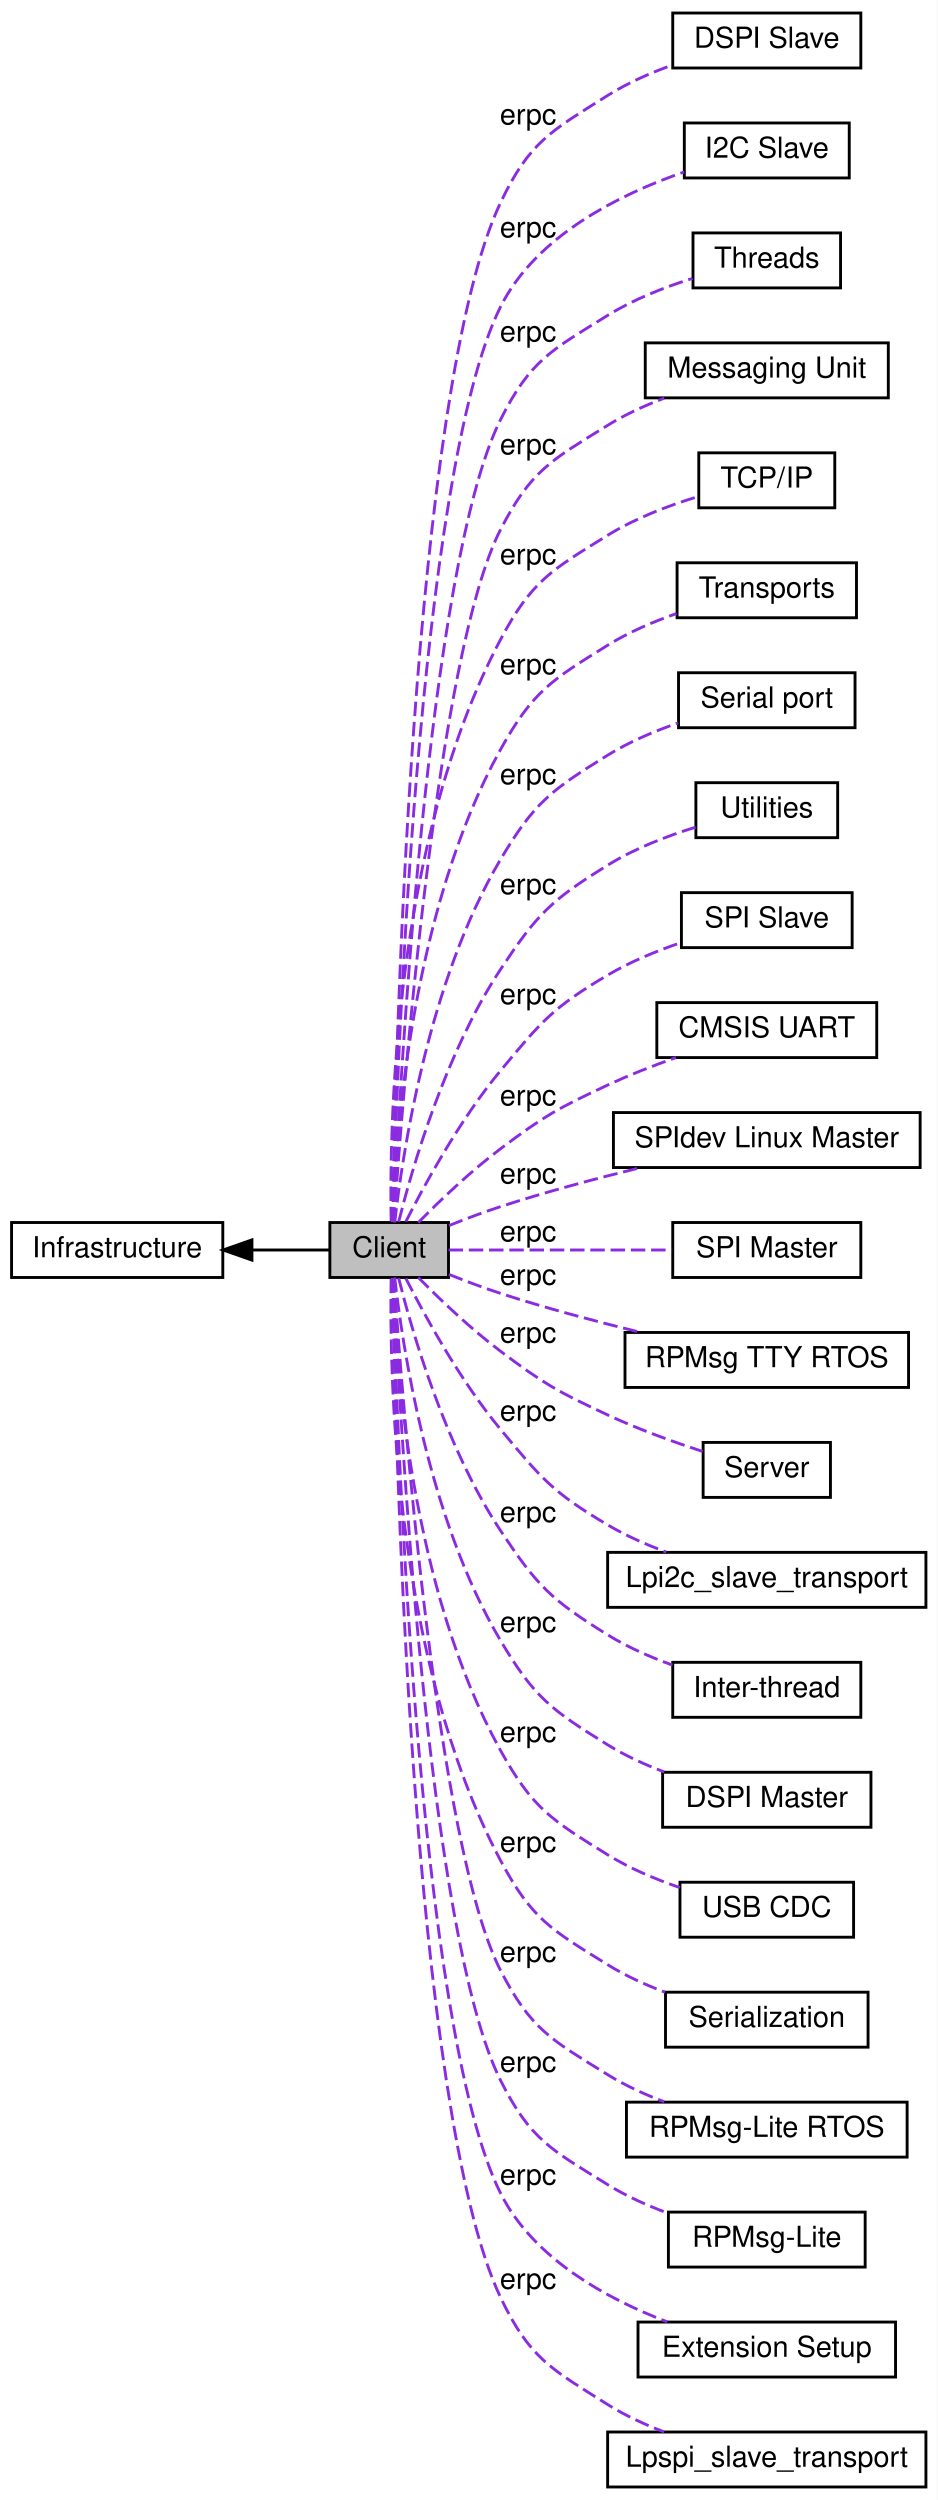
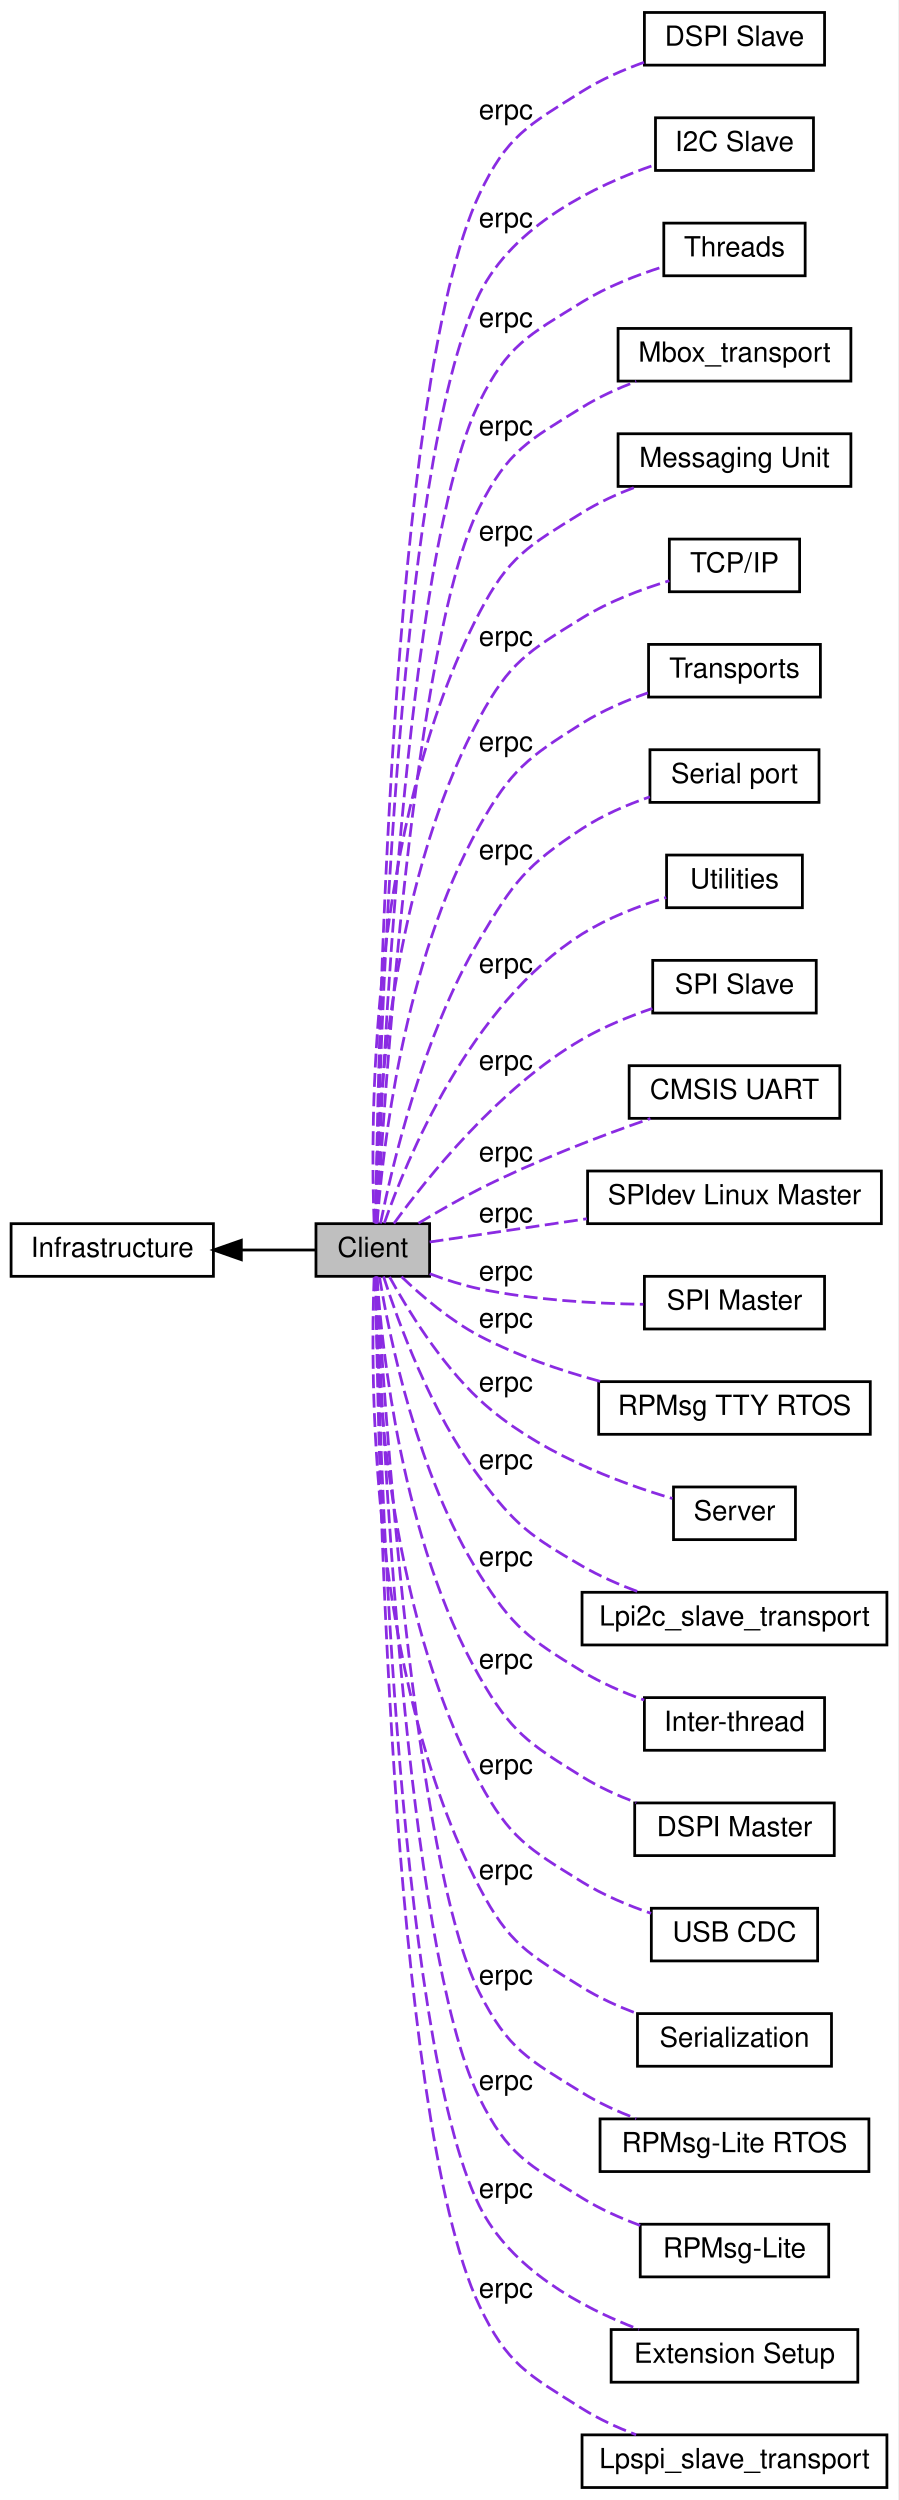
- <svg xmlns="http://www.w3.org/2000/svg" xmlns:xlink="http://www.w3.org/1999/xlink" width="324pt" height="864pt" viewBox="0.00 0.00 324.00 864.00">
-   <g id="graph0" class="graph" transform="scale(1 1) rotate(0) translate(4 860)">
-     <polygon fill="white" stroke="none" points="-4,4 -4,-860 320,-860 320,4 -4,4" />
+ <svg xmlns="http://www.w3.org/2000/svg" xmlns:xlink="http://www.w3.org/1999/xlink" width="324pt" height="902pt" viewBox="0.00 0.00 324.00 902.00">
+   <g id="graph0" class="graph" transform="scale(1 1) rotate(0) translate(4 898)">
+     <polygon fill="white" stroke="none" points="-4,4 -4,-898 320,-898 320,4 -4,4" />
    <g id="node1" class="node">
      <g id="a_node1">
        <a xlink:href="group__dspi__slave__transport.html" target="_top" xlink:title="MCUXpressoSDK DSPI slave driver transport. ">
-           <polygon fill="white" stroke="black" points="228.5,-836.5 228.5,-855.5 293.5,-855.5 293.5,-836.5 228.5,-836.5" />
-           <text text-anchor="middle" x="261" y="-843.5" font-family="Helvetica,sans-Serif" font-size="10.00">DSPI Slave</text>
+           <polygon fill="white" stroke="black" points="228.5,-874.5 228.5,-893.5 293.5,-893.5 293.5,-874.5 228.5,-874.5" />
+           <text text-anchor="middle" x="261" y="-881.5" font-family="Helvetica,sans-Serif" font-size="10.00">DSPI Slave</text>
        </a>
      </g>
    </g>
    <g id="node2" class="node">
      <g id="a_node2">
        <a xlink:href="group__i2c__slave__transport.html" target="_top" xlink:title="MCUXpressoSDK I2C slave driver transport. ">
-           <polygon fill="white" stroke="black" points="232.5,-798.5 232.5,-817.5 289.5,-817.5 289.5,-798.5 232.5,-798.5" />
-           <text text-anchor="middle" x="261" y="-805.5" font-family="Helvetica,sans-Serif" font-size="10.00">I2C Slave</text>
+           <polygon fill="white" stroke="black" points="232.5,-836.5 232.5,-855.5 289.5,-855.5 289.5,-836.5 232.5,-836.5" />
+           <text text-anchor="middle" x="261" y="-843.5" font-family="Helvetica,sans-Serif" font-size="10.00">I2C Slave</text>
        </a>
      </g>
    </g>
    <g id="node3" class="node">
      <g id="a_node3">
        <a xlink:href="group__port__threads.html" target="_top" xlink:title="Threading model. ">
-           <polygon fill="white" stroke="black" points="235.5,-760.5 235.5,-779.5 286.5,-779.5 286.5,-760.5 235.5,-760.5" />
-           <text text-anchor="middle" x="261" y="-767.5" font-family="Helvetica,sans-Serif" font-size="10.00">Threads</text>
+           <polygon fill="white" stroke="black" points="235.5,-798.5 235.5,-817.5 286.5,-817.5 286.5,-798.5 235.5,-798.5" />
+           <text text-anchor="middle" x="261" y="-805.5" font-family="Helvetica,sans-Serif" font-size="10.00">Threads</text>
        </a>
      </g>
    </g>
    <g id="node4" class="node">
      <g id="a_node4">
+         <a xlink:href="group__mbox__transport.html" target="_top" xlink:title="Mbox_transport">
+           <polygon fill="white" stroke="black" points="219,-760.5 219,-779.5 303,-779.5 303,-760.5 219,-760.5" />
+           <text text-anchor="middle" x="261" y="-767.5" font-family="Helvetica,sans-Serif" font-size="10.00">Mbox_transport</text>
+         </a>
+       </g>
+     </g>
+     <g id="node5" class="node">
+       <g id="a_node5">
        <a xlink:href="group__mu__transport.html" target="_top" xlink:title="Messaging Unit transport. ">
          <polygon fill="white" stroke="black" points="219,-722.5 219,-741.5 303,-741.5 303,-722.5 219,-722.5" />
          <text text-anchor="middle" x="261" y="-729.5" font-family="Helvetica,sans-Serif" font-size="10.00">Messaging Unit</text>
        </a>
      </g>
    </g>
-     <g id="node5" class="node">
-       <g id="a_node5">
+     <g id="node6" class="node">
+       <g id="a_node6">
        <a xlink:href="group__tcp__transport.html" target="_top" xlink:title="Simple TCP/IP transport. ">
          <polygon fill="white" stroke="black" points="237.5,-684.5 237.5,-703.5 284.5,-703.5 284.5,-684.5 237.5,-684.5" />
          <text text-anchor="middle" x="261" y="-691.5" font-family="Helvetica,sans-Serif" font-size="10.00">TCP/IP</text>
        </a>
      </g>
    </g>
-     <g id="node6" class="node">
-       <g id="a_node6">
+     <g id="node7" class="node">
+       <g id="a_node7">
        <a xlink:href="group__infra.html" target="_top" xlink:title="C++ core. ">
-           <polygon fill="white" stroke="black" points="0,-418.5 0,-437.5 73,-437.5 73,-418.5 0,-418.5" />
-           <text text-anchor="middle" x="36.5" y="-425.5" font-family="Helvetica,sans-Serif" font-size="10.00">Infrastructure</text>
-         </a>
-       </g>
-     </g>
-     <g id="node7" class="node">
-       <polygon fill="#bfbfbf" stroke="black" points="110,-418.5 110,-437.5 151,-437.5 151,-418.5 110,-418.5" />
-       <text text-anchor="middle" x="130.5" y="-425.5" font-family="Helvetica,sans-Serif" font-size="10.00">Client</text>
+           <polygon fill="white" stroke="black" points="0,-437.5 0,-456.5 73,-456.5 73,-437.5 0,-437.5" />
+           <text text-anchor="middle" x="36.5" y="-444.5" font-family="Helvetica,sans-Serif" font-size="10.00">Infrastructure</text>
+         </a>
+       </g>
+     </g>
+     <g id="node8" class="node">
+       <polygon fill="#bfbfbf" stroke="black" points="110,-437.5 110,-456.5 151,-456.5 151,-437.5 110,-437.5" />
+       <text text-anchor="middle" x="130.5" y="-444.5" font-family="Helvetica,sans-Serif" font-size="10.00">Client</text>
    </g>
    <g id="edge1" class="edge">
-       <path fill="none" stroke="black" d="M83.218,-428C92.646,-428 102.089,-428 109.965,-428" />
-       <polygon fill="black" stroke="black" points="83.07,-424.5 73.07,-428 83.07,-431.5 83.07,-424.5" />
+       <path fill="none" stroke="black" d="M83.218,-447C92.646,-447 102.089,-447 109.965,-447" />
+       <polygon fill="black" stroke="black" points="83.07,-443.5 73.07,-447 83.07,-450.5 83.07,-443.5" />
    </g>
    <g id="edge9" class="edge">
-       <path fill="none" stroke="blueviolet" stroke-dasharray="5,2" d="M131.637,-437.71C132.482,-488.63 138.039,-724.964 169,-790 178.996,-810.998 186.319,-814.61 206,-827 212.813,-831.289 220.72,-834.766 228.348,-837.515" />
-       <text text-anchor="middle" x="178.5" y="-817" font-family="Helvetica,sans-Serif" font-size="10.00">erpc</text>
+       <path fill="none" stroke="blueviolet" stroke-dasharray="5,2" d="M131.578,-456.525C132.13,-508.617 136.464,-759.203 169,-828 178.943,-849.023 186.319,-852.61 206,-865 212.813,-869.289 220.72,-872.766 228.348,-875.515" />
+       <text text-anchor="middle" x="178.5" y="-855" font-family="Helvetica,sans-Serif" font-size="10.00">erpc</text>
    </g>
    <g id="edge10" class="edge">
-       <path fill="none" stroke="blueviolet" stroke-dasharray="5,2" d="M131.729,-437.69C132.992,-485.505 140.135,-696.298 169,-754 181.328,-778.645 210.452,-792.948 232.456,-800.568" />
-       <text text-anchor="middle" x="178.5" y="-778" font-family="Helvetica,sans-Serif" font-size="10.00">erpc</text>
+       <path fill="none" stroke="blueviolet" stroke-dasharray="5,2" d="M131.658,-456.593C132.601,-505.872 138.531,-730.613 169,-792 181.251,-816.683 210.388,-830.98 232.416,-838.588" />
+       <text text-anchor="middle" x="178.5" y="-816" font-family="Helvetica,sans-Serif" font-size="10.00">erpc</text>
    </g>
    <g id="edge7" class="edge">
-       <path fill="none" stroke="blueviolet" stroke-dasharray="5,2" d="M131.916,-437.676C133.942,-481.873 143.731,-664.571 169,-715 179.279,-735.513 186.5,-738.91 206,-751 214.953,-756.551 225.75,-760.763 235.329,-763.793" />
-       <text text-anchor="middle" x="178.5" y="-742" font-family="Helvetica,sans-Serif" font-size="10.00">erpc</text>
+       <path fill="none" stroke="blueviolet" stroke-dasharray="5,2" d="M131.828,-456.694C133.513,-502.689 142.181,-698.94 169,-753 179.197,-773.554 186.5,-776.91 206,-789 214.953,-794.551 225.75,-798.763 235.329,-801.793" />
+       <text text-anchor="middle" x="178.5" y="-780" font-family="Helvetica,sans-Serif" font-size="10.00">erpc</text>
    </g>
    <g id="edge14" class="edge">
-       <path fill="none" stroke="blueviolet" stroke-dasharray="5,2" d="M132.136,-437.725C134.913,-478.282 146.838,-633.831 169,-677 179.479,-697.411 186.5,-700.91 206,-713 211.997,-716.718 218.821,-719.836 225.553,-722.399" />
+       <path fill="none" stroke="blueviolet" stroke-dasharray="5,2" d="M132.012,-456.597C134.391,-498.837 145.267,-668.169 169,-715 179.372,-735.466 186.5,-738.91 206,-751 211.997,-754.718 218.821,-757.836 225.553,-760.399" />
+       <text text-anchor="middle" x="178.5" y="-741" font-family="Helvetica,sans-Serif" font-size="10.00">erpc</text>
+     </g>
+     <g id="edge15" class="edge">
+       <path fill="none" stroke="blueviolet" stroke-dasharray="5,2" d="M130.985,-456.873C129.675,-490.063 128.805,-599.86 169,-677 179.602,-697.347 186.5,-700.91 206,-713 211.997,-716.718 218.821,-719.836 225.553,-722.399" />
      <text text-anchor="middle" x="178.5" y="-703" font-family="Helvetica,sans-Serif" font-size="10.00">erpc</text>
    </g>
-     <g id="edge22" class="edge">
-       <path fill="none" stroke="blueviolet" stroke-dasharray="5,2" d="M131.177,-437.933C130.569,-469.408 131.879,-568.983 169,-639 179.747,-659.271 186.5,-662.91 206,-675 215.629,-680.97 227.391,-685.391 237.476,-688.458" />
+     <g id="edge23" class="edge">
+       <path fill="none" stroke="blueviolet" stroke-dasharray="5,2" d="M131.407,-456.87C131.535,-486.41 134.896,-575.973 169,-639 179.919,-659.179 186.5,-662.91 206,-675 215.629,-680.97 227.391,-685.391 237.476,-688.458" />
      <text text-anchor="middle" x="178.5" y="-665" font-family="Helvetica,sans-Serif" font-size="10.00">erpc</text>
    </g>
-     <g id="node8" class="node">
-       <g id="a_node8">
+     <g id="node9" class="node">
+       <g id="a_node9">
        <a xlink:href="group__infra__transport.html" target="_top" xlink:title="Superclasses for building transports. ">
          <polygon fill="white" stroke="black" points="230,-646.5 230,-665.5 292,-665.5 292,-646.5 230,-646.5" />
          <text text-anchor="middle" x="261" y="-653.5" font-family="Helvetica,sans-Serif" font-size="10.00">Transports</text>
        </a>
      </g>
    </g>
    <g id="edge3" class="edge">
-       <path fill="none" stroke="blueviolet" stroke-dasharray="5,2" d="M131.678,-437.672C132.569,-465.066 137.853,-544.827 169,-601 180.126,-621.066 186.5,-624.91 206,-637 213.264,-641.504 221.742,-645.126 229.798,-647.95" />
+       <path fill="none" stroke="blueviolet" stroke-dasharray="5,2" d="M132.069,-456.612C133.919,-481.754 141.355,-550.91 169,-600 180.411,-620.264 186.319,-624.61 206,-637 213.233,-641.554 221.7,-645.192 229.757,-648.016" />
      <text text-anchor="middle" x="178.5" y="-627" font-family="Helvetica,sans-Serif" font-size="10.00">erpc</text>
    </g>
-     <g id="node9" class="node">
-       <g id="a_node9">
+     <g id="node10" class="node">
+       <g id="a_node10">
        <a xlink:href="group__serial__transport.html" target="_top" xlink:title="POSIX and Win32 serial port transport. ">
          <polygon fill="white" stroke="black" points="230.5,-608.5 230.5,-627.5 291.5,-627.5 291.5,-608.5 230.5,-608.5" />
          <text text-anchor="middle" x="261" y="-615.5" font-family="Helvetica,sans-Serif" font-size="10.00">Serial port</text>
        </a>
      </g>
    </g>
-     <g id="edge18" class="edge">
-       <path fill="none" stroke="blueviolet" stroke-dasharray="5,2" d="M132.419,-437.501C134.995,-460.523 143.823,-520.521 169,-563 180.698,-582.738 186.5,-586.91 206,-599 213.433,-603.609 222.137,-607.294 230.359,-610.146" />
-       <text text-anchor="middle" x="178.5" y="-589" font-family="Helvetica,sans-Serif" font-size="10.00">erpc</text>
-     </g>
-     <g id="node10" class="node">
-       <g id="a_node10">
+     <g id="edge19" class="edge">
+       <path fill="none" stroke="blueviolet" stroke-dasharray="5,2" d="M133.277,-456.567C137.304,-476.656 148.413,-524.244 169,-559 181.342,-579.836 185.761,-585.701 206,-599 213.392,-603.857 222.171,-607.634 230.479,-610.494" />
+       <text text-anchor="middle" x="178.5" y="-588" font-family="Helvetica,sans-Serif" font-size="10.00">erpc</text>
+     </g>
+     <g id="node11" class="node">
+       <g id="a_node11">
        <a xlink:href="group__infra__utility.html" target="_top" xlink:title="Utility code used by the infrastructure. ">
          <polygon fill="white" stroke="black" points="236.5,-570.5 236.5,-589.5 285.5,-589.5 285.5,-570.5 236.5,-570.5" />
          <text text-anchor="middle" x="261" y="-577.5" font-family="Helvetica,sans-Serif" font-size="10.00">Utilities</text>
        </a>
      </g>
    </g>
    <g id="edge4" class="edge">
-       <path fill="none" stroke="blueviolet" stroke-dasharray="5,2" d="M133.776,-437.734C138.35,-455.977 149.887,-496.08 169,-525 181.65,-544.141 186.5,-548.91 206,-561 215.291,-566.761 226.568,-571.079 236.408,-574.13" />
-       <text text-anchor="middle" x="178.5" y="-551" font-family="Helvetica,sans-Serif" font-size="10.00">erpc</text>
-     </g>
-     <g id="node11" class="node">
-       <g id="a_node11">
+       <path fill="none" stroke="blueviolet" stroke-dasharray="5,2" d="M134.651,-456.681C142.564,-479.287 165.583,-535.556 206,-561 215.252,-566.824 226.523,-571.151 236.37,-574.192" />
+       <text text-anchor="middle" x="178.5" y="-547" font-family="Helvetica,sans-Serif" font-size="10.00">erpc</text>
+     </g>
+     <g id="node12" class="node">
+       <g id="a_node12">
        <a xlink:href="group__spi__slave__transport.html" target="_top" xlink:title="MCUXpressoSDK SPI slave driver transport. ">
          <polygon fill="white" stroke="black" points="231.5,-532.5 231.5,-551.5 290.5,-551.5 290.5,-532.5 231.5,-532.5" />
          <text text-anchor="middle" x="261" y="-539.5" font-family="Helvetica,sans-Serif" font-size="10.00">SPI Slave</text>
        </a>
      </g>
    </g>
-     <g id="edge20" class="edge">
-       <path fill="none" stroke="blueviolet" stroke-dasharray="5,2" d="M136.272,-437.826C142.715,-450.572 155.013,-473.164 169,-490 183.081,-506.949 187.025,-511.798 206,-523 213.788,-527.598 222.862,-531.328 231.325,-534.226" />
-       <text text-anchor="middle" x="178.5" y="-513" font-family="Helvetica,sans-Serif" font-size="10.00">erpc</text>
-     </g>
-     <g id="node12" class="node">
-       <g id="a_node12">
+     <g id="edge21" class="edge">
+       <path fill="none" stroke="blueviolet" stroke-dasharray="5,2" d="M138.117,-456.549C149.86,-472.753 175.954,-505.569 206,-523 213.823,-527.538 222.907,-531.251 231.368,-534.152" />
+       <text text-anchor="middle" x="178.5" y="-512" font-family="Helvetica,sans-Serif" font-size="10.00">erpc</text>
+     </g>
+     <g id="node13" class="node">
+       <g id="a_node13">
        <a xlink:href="group__uart__transport.html" target="_top" xlink:title="CMSIS UART driver transport. ">
          <polygon fill="white" stroke="black" points="223,-494.5 223,-513.5 299,-513.5 299,-494.5 223,-494.5" />
          <text text-anchor="middle" x="261" y="-501.5" font-family="Helvetica,sans-Serif" font-size="10.00">CMSIS UART</text>
        </a>
      </g>
    </g>
-     <g id="edge23" class="edge">
-       <path fill="none" stroke="blueviolet" stroke-dasharray="5,2" d="M140.56,-437.511C147.865,-444.91 158.6,-455.197 169,-463 184.303,-474.482 188.669,-476.896 206,-485 213.472,-488.494 221.776,-491.72 229.586,-494.483" />
-       <text text-anchor="middle" x="178.5" y="-478" font-family="Helvetica,sans-Serif" font-size="10.00">erpc</text>
-     </g>
-     <g id="node13" class="node">
-       <g id="a_node13">
+     <g id="edge24" class="edge">
+       <path fill="none" stroke="blueviolet" stroke-dasharray="5,2" d="M146.953,-456.641C153.63,-460.655 161.595,-465.245 169,-469 188.927,-479.106 212.499,-488.096 230.658,-494.433" />
+       <text text-anchor="middle" x="178.5" y="-479" font-family="Helvetica,sans-Serif" font-size="10.00">erpc</text>
+     </g>
+     <g id="node14" class="node">
+       <g id="a_node14">
        <a xlink:href="group__spidev__master__transport.html" target="_top" xlink:title="SPIdev Linux transport. ">
          <polygon fill="white" stroke="black" points="208,-456.5 208,-475.5 314,-475.5 314,-456.5 208,-456.5" />
          <text text-anchor="middle" x="261" y="-463.5" font-family="Helvetica,sans-Serif" font-size="10.00">SPIdev Linux Master</text>
        </a>
      </g>
    </g>
-     <g id="edge21" class="edge">
-       <path fill="none" stroke="blueviolet" stroke-dasharray="5,2" d="M151.171,-436.439C156.866,-438.726 163.131,-441.094 169,-443 184.498,-448.034 201.774,-452.644 217.074,-456.394" />
-       <text text-anchor="middle" x="178.5" y="-451" font-family="Helvetica,sans-Serif" font-size="10.00">erpc</text>
-     </g>
-     <g id="node14" class="node">
-       <g id="a_node14">
+     <g id="edge22" class="edge">
+       <path fill="none" stroke="blueviolet" stroke-dasharray="5,2" d="M151.016,-449.886C166.112,-452.118 187.747,-455.317 207.767,-458.277" />
+       <text text-anchor="middle" x="178.5" y="-457" font-family="Helvetica,sans-Serif" font-size="10.00">erpc</text>
+     </g>
+     <g id="node15" class="node">
+       <g id="a_node15">
        <a xlink:href="group__spi__master__transport.html" target="_top" xlink:title="MCUXpressoSDK SPI master driver transport. ">
          <polygon fill="white" stroke="black" points="228.5,-418.5 228.5,-437.5 293.5,-437.5 293.5,-418.5 228.5,-418.5" />
          <text text-anchor="middle" x="261" y="-425.5" font-family="Helvetica,sans-Serif" font-size="10.00">SPI Master</text>
        </a>
      </g>
    </g>
-     <g id="edge19" class="edge">
-       <path fill="none" stroke="blueviolet" stroke-dasharray="5,2" d="M151.016,-428C171.518,-428 204.082,-428 228.282,-428" />
-       <text text-anchor="middle" x="178.5" y="-431" font-family="Helvetica,sans-Serif" font-size="10.00">erpc</text>
-     </g>
-     <g id="node15" class="node">
-       <g id="a_node15">
+     <g id="edge20" class="edge">
+       <path fill="none" stroke="blueviolet" stroke-dasharray="5,2" d="M151.019,-438.442C156.712,-436.297 163.014,-434.251 169,-433 188.359,-428.953 210.509,-427.666 228.109,-427.408" />
+       <text text-anchor="middle" x="178.5" y="-436" font-family="Helvetica,sans-Serif" font-size="10.00">erpc</text>
+     </g>
+     <g id="node16" class="node">
+       <g id="a_node16">
        <a xlink:href="group__rpmsg__tty__rtos__transport.html" target="_top" xlink:title="RPMsg TTY RTOS transport. ">
          <polygon fill="white" stroke="black" points="212,-380.5 212,-399.5 310,-399.5 310,-380.5 212,-380.5" />
          <text text-anchor="middle" x="261" y="-387.5" font-family="Helvetica,sans-Serif" font-size="10.00">RPMsg TTY RTOS</text>
        </a>
      </g>
    </g>
-     <g id="edge17" class="edge">
-       <path fill="none" stroke="blueviolet" stroke-dasharray="5,2" d="M151.171,-419.561C156.866,-417.274 163.131,-414.906 169,-413 184.498,-407.966 201.774,-403.356 217.074,-399.606" />
-       <text text-anchor="middle" x="178.5" y="-416" font-family="Helvetica,sans-Serif" font-size="10.00">erpc</text>
-     </g>
-     <g id="node16" class="node">
-       <g id="a_node16">
+     <g id="edge18" class="edge">
+       <path fill="none" stroke="blueviolet" stroke-dasharray="5,2" d="M140.872,-437.357C148.009,-430.514 158.386,-421.587 169,-416 182.522,-408.882 198.229,-403.505 212.748,-399.542" />
+       <text text-anchor="middle" x="178.5" y="-419" font-family="Helvetica,sans-Serif" font-size="10.00">erpc</text>
+     </g>
+     <g id="node17" class="node">
+       <g id="a_node17">
        <a xlink:href="group__infra__server.html" target="_top" xlink:title="Server classes. ">
          <polygon fill="white" stroke="black" points="239,-342.5 239,-361.5 283,-361.5 283,-342.5 239,-342.5" />
          <text text-anchor="middle" x="261" y="-349.5" font-family="Helvetica,sans-Serif" font-size="10.00">Server</text>
        </a>
      </g>
    </g>
    <g id="edge5" class="edge">
-       <path fill="none" stroke="blueviolet" stroke-dasharray="5,2" d="M140.56,-418.489C147.865,-411.09 158.6,-400.803 169,-393 184.303,-381.518 188.669,-379.104 206,-371 216.533,-366.075 228.718,-361.683 238.844,-358.366" />
+       <path fill="none" stroke="blueviolet" stroke-dasharray="5,2" d="M136.547,-437.291C142.926,-425.7 154.804,-406.228 169,-393 188.903,-374.454 218.62,-363.235 238.628,-357.331" />
      <text text-anchor="middle" x="178.5" y="-396" font-family="Helvetica,sans-Serif" font-size="10.00">erpc</text>
    </g>
-     <g id="node17" class="node">
-       <g id="a_node17">
+     <g id="node18" class="node">
+       <g id="a_node18">
        <a xlink:href="group__lpi2c__slave__transport.html" target="_top" xlink:title="Lpi2c_slave_transport">
          <polygon fill="white" stroke="black" points="206,-304.5 206,-323.5 316,-323.5 316,-304.5 206,-304.5" />
          <text text-anchor="middle" x="261" y="-311.5" font-family="Helvetica,sans-Serif" font-size="10.00">Lpi2c_slave_transport</text>
        </a>
      </g>
    </g>
    <g id="edge12" class="edge">
-       <path fill="none" stroke="blueviolet" stroke-dasharray="5,2" d="M136.272,-418.174C142.715,-405.428 155.013,-382.836 169,-366 183.081,-349.051 187.025,-344.202 206,-333 212.247,-329.312 219.323,-326.182 226.246,-323.592" />
-       <text text-anchor="middle" x="178.5" y="-369" font-family="Helvetica,sans-Serif" font-size="10.00">erpc</text>
-     </g>
-     <g id="node18" class="node">
-       <g id="a_node18">
+       <path fill="none" stroke="blueviolet" stroke-dasharray="5,2" d="M134.377,-437.445C139.525,-421.38 151.44,-388.422 169,-365 182.042,-347.605 187.194,-343.91 206,-333 212.361,-329.309 219.557,-326.165 226.573,-323.559" />
+       <text text-anchor="middle" x="178.5" y="-368" font-family="Helvetica,sans-Serif" font-size="10.00">erpc</text>
+     </g>
+     <g id="node19" class="node">
+       <g id="a_node19">
        <a xlink:href="group__itbp__transport.html" target="_top" xlink:title="Simple inter-thread communications transport. ">
          <polygon fill="white" stroke="black" points="228.5,-266.5 228.5,-285.5 293.5,-285.5 293.5,-266.5 228.5,-266.5" />
          <text text-anchor="middle" x="261" y="-273.5" font-family="Helvetica,sans-Serif" font-size="10.00">Inter-thread</text>
        </a>
      </g>
    </g>
    <g id="edge11" class="edge">
-       <path fill="none" stroke="blueviolet" stroke-dasharray="5,2" d="M133.776,-418.266C138.35,-400.023 149.887,-359.92 169,-331 181.65,-311.859 186.5,-307.09 206,-295 212.842,-290.758 220.76,-287.298 228.389,-284.55" />
-       <text text-anchor="middle" x="178.5" y="-334" font-family="Helvetica,sans-Serif" font-size="10.00">erpc</text>
-     </g>
-     <g id="node19" class="node">
-       <g id="a_node19">
+       <path fill="none" stroke="blueviolet" stroke-dasharray="5,2" d="M132.939,-437.209C136.375,-416.187 146.506,-365.746 169,-330 181.056,-310.841 186.678,-306.793 206,-295 212.871,-290.806 220.801,-287.364 228.43,-284.618" />
+       <text text-anchor="middle" x="178.5" y="-333" font-family="Helvetica,sans-Serif" font-size="10.00">erpc</text>
+     </g>
+     <g id="node20" class="node">
+       <g id="a_node20">
        <a xlink:href="group__dspi__master__transport.html" target="_top" xlink:title="MCUXpressoSDK DSPI master driver transport. ">
          <polygon fill="white" stroke="black" points="225,-228.5 225,-247.5 297,-247.5 297,-228.5 225,-228.5" />
          <text text-anchor="middle" x="261" y="-235.5" font-family="Helvetica,sans-Serif" font-size="10.00">DSPI Master</text>
        </a>
      </g>
    </g>
    <g id="edge8" class="edge">
-       <path fill="none" stroke="blueviolet" stroke-dasharray="5,2" d="M132.419,-418.499C134.995,-395.477 143.823,-335.479 169,-293 180.698,-273.262 186.5,-269.09 206,-257 211.997,-253.282 218.821,-250.164 225.553,-247.601" />
+       <path fill="none" stroke="blueviolet" stroke-dasharray="5,2" d="M132.015,-437.304C133.735,-411.946 140.884,-342.222 169,-293 180.38,-273.077 186.5,-269.09 206,-257 211.997,-253.282 218.821,-250.164 225.553,-247.601" />
      <text text-anchor="middle" x="178.5" y="-296" font-family="Helvetica,sans-Serif" font-size="10.00">erpc</text>
    </g>
-     <g id="node20" class="node">
-       <g id="a_node20">
+     <g id="node21" class="node">
+       <g id="a_node21">
        <a xlink:href="group___u_s_b___c_d_c__transport.html" target="_top" xlink:title="USB CDC transport. ">
          <polygon fill="white" stroke="black" points="231,-190.5 231,-209.5 291,-209.5 291,-190.5 231,-190.5" />
          <text text-anchor="middle" x="261" y="-197.5" font-family="Helvetica,sans-Serif" font-size="10.00">USB CDC</text>
        </a>
      </g>
    </g>
-     <g id="edge24" class="edge">
-       <path fill="none" stroke="blueviolet" stroke-dasharray="5,2" d="M131.678,-418.328C132.569,-390.934 137.853,-311.173 169,-255 180.126,-234.934 186.5,-231.09 206,-219 213.602,-214.287 222.533,-210.539 230.919,-207.661" />
+     <g id="edge25" class="edge">
+       <path fill="none" stroke="blueviolet" stroke-dasharray="5,2" d="M131.407,-437.13C131.535,-407.59 134.896,-318.027 169,-255 179.919,-234.821 186.5,-231.09 206,-219 213.602,-214.287 222.533,-210.539 230.919,-207.661" />
      <text text-anchor="middle" x="178.5" y="-258" font-family="Helvetica,sans-Serif" font-size="10.00">erpc</text>
    </g>
-     <g id="node21" class="node">
-       <g id="a_node21">
+     <g id="node22" class="node">
+       <g id="a_node22">
        <a xlink:href="group__infra__codec.html" target="_top" xlink:title="Classes used for message serialization. ">
          <polygon fill="white" stroke="black" points="226,-152.5 226,-171.5 296,-171.5 296,-152.5 226,-152.5" />
          <text text-anchor="middle" x="261" y="-159.5" font-family="Helvetica,sans-Serif" font-size="10.00">Serialization</text>
        </a>
      </g>
    </g>
    <g id="edge2" class="edge">
-       <path fill="none" stroke="blueviolet" stroke-dasharray="5,2" d="M131.177,-418.067C130.569,-386.592 131.879,-287.017 169,-217 179.747,-196.729 186.5,-193.09 206,-181 212.082,-177.229 219.014,-174.077 225.837,-171.493" />
+       <path fill="none" stroke="blueviolet" stroke-dasharray="5,2" d="M130.985,-437.127C129.675,-403.937 128.805,-294.14 169,-217 179.602,-196.653 186.5,-193.09 206,-181 212.082,-177.229 219.014,-174.077 225.837,-171.493" />
      <text text-anchor="middle" x="178.5" y="-220" font-family="Helvetica,sans-Serif" font-size="10.00">erpc</text>
    </g>
-     <g id="node22" class="node">
-       <g id="a_node22">
+     <g id="node23" class="node">
+       <g id="a_node23">
        <a xlink:href="group__rpmsg__lite__rtos__transport.html" target="_top" xlink:title="RPMsg-Lite zero copy transport using RTOS API. ">
          <polygon fill="white" stroke="black" points="212.5,-114.5 212.5,-133.5 309.5,-133.5 309.5,-114.5 212.5,-114.5" />
          <text text-anchor="middle" x="261" y="-121.5" font-family="Helvetica,sans-Serif" font-size="10.00">RPMsg-Lite RTOS</text>
        </a>
      </g>
    </g>
-     <g id="edge15" class="edge">
-       <path fill="none" stroke="blueviolet" stroke-dasharray="5,2" d="M132.136,-418.275C134.913,-377.718 146.838,-222.169 169,-179 179.479,-158.589 186.5,-155.09 206,-143 211.997,-139.282 218.821,-136.164 225.553,-133.601" />
+     <g id="edge16" class="edge">
+       <path fill="none" stroke="blueviolet" stroke-dasharray="5,2" d="M132.012,-437.403C134.391,-395.163 145.267,-225.831 169,-179 179.372,-158.534 186.5,-155.09 206,-143 211.997,-139.282 218.821,-136.164 225.553,-133.601" />
      <text text-anchor="middle" x="178.5" y="-182" font-family="Helvetica,sans-Serif" font-size="10.00">erpc</text>
    </g>
-     <g id="node23" class="node">
-       <g id="a_node23">
+     <g id="node24" class="node">
+       <g id="a_node24">
        <a xlink:href="group__rpmsg__lite__transport.html" target="_top" xlink:title="RPMsg-Lite zero copy transport. ">
          <polygon fill="white" stroke="black" points="227,-76.5 227,-95.5 295,-95.5 295,-76.5 227,-76.5" />
          <text text-anchor="middle" x="261" y="-83.5" font-family="Helvetica,sans-Serif" font-size="10.00">RPMsg-Lite</text>
        </a>
      </g>
    </g>
-     <g id="edge16" class="edge">
-       <path fill="none" stroke="blueviolet" stroke-dasharray="5,2" d="M131.916,-418.324C133.942,-374.127 143.731,-191.429 169,-141 179.279,-120.487 186.5,-117.09 206,-105 212.419,-101.02 219.787,-97.728 226.973,-95.067" />
+     <g id="edge17" class="edge">
+       <path fill="none" stroke="blueviolet" stroke-dasharray="5,2" d="M131.828,-437.306C133.513,-391.311 142.181,-195.06 169,-141 179.197,-120.446 186.5,-117.09 206,-105 212.419,-101.02 219.787,-97.728 226.973,-95.067" />
      <text text-anchor="middle" x="178.5" y="-144" font-family="Helvetica,sans-Serif" font-size="10.00">erpc</text>
    </g>
-     <g id="node24" class="node">
-       <g id="a_node24">
+     <g id="node25" class="node">
+       <g id="a_node25">
        <a xlink:href="group__port__setup__extensions.html" target="_top" xlink:title="Extension setup functions. ">
          <polygon fill="white" stroke="black" points="216.5,-38.5 216.5,-57.5 305.5,-57.5 305.5,-38.5 216.5,-38.5" />
          <text text-anchor="middle" x="261" y="-45.5" font-family="Helvetica,sans-Serif" font-size="10.00">Extension Setup</text>
        </a>
      </g>
    </g>
    <g id="edge6" class="edge">
-       <path fill="none" stroke="blueviolet" stroke-dasharray="5,2" d="M131.729,-418.31C132.992,-370.495 140.135,-159.702 169,-102 180.26,-79.491 205.53,-65.609 226.59,-57.566" />
+       <path fill="none" stroke="blueviolet" stroke-dasharray="5,2" d="M131.658,-437.407C132.601,-388.128 138.531,-163.387 169,-102 180.19,-79.456 205.464,-65.576 226.544,-57.543" />
      <text text-anchor="middle" x="178.5" y="-105" font-family="Helvetica,sans-Serif" font-size="10.00">erpc</text>
    </g>
-     <g id="node25" class="node">
-       <g id="a_node25">
+     <g id="node26" class="node">
+       <g id="a_node26">
        <a xlink:href="group__lpspi__slave__transport.html" target="_top" xlink:title="Lpspi_slave_transport">
          <polygon fill="white" stroke="black" points="206,-0.5 206,-19.5 316,-19.5 316,-0.5 206,-0.5" />
          <text text-anchor="middle" x="261" y="-7.5" font-family="Helvetica,sans-Serif" font-size="10.00">Lpspi_slave_transport</text>
        </a>
      </g>
    </g>
    <g id="edge13" class="edge">
-       <path fill="none" stroke="blueviolet" stroke-dasharray="5,2" d="M131.637,-418.29C132.482,-367.37 138.039,-131.036 169,-66 178.996,-45.002 186.319,-41.39 206,-29 211.971,-25.241 218.784,-22.105 225.512,-19.537" />
+       <path fill="none" stroke="blueviolet" stroke-dasharray="5,2" d="M131.578,-437.475C132.13,-385.383 136.464,-134.797 169,-66 178.943,-44.977 186.319,-41.39 206,-29 211.971,-25.241 218.784,-22.105 225.512,-19.537" />
      <text text-anchor="middle" x="178.5" y="-69" font-family="Helvetica,sans-Serif" font-size="10.00">erpc</text>
    </g>
  </g>
</svg>
